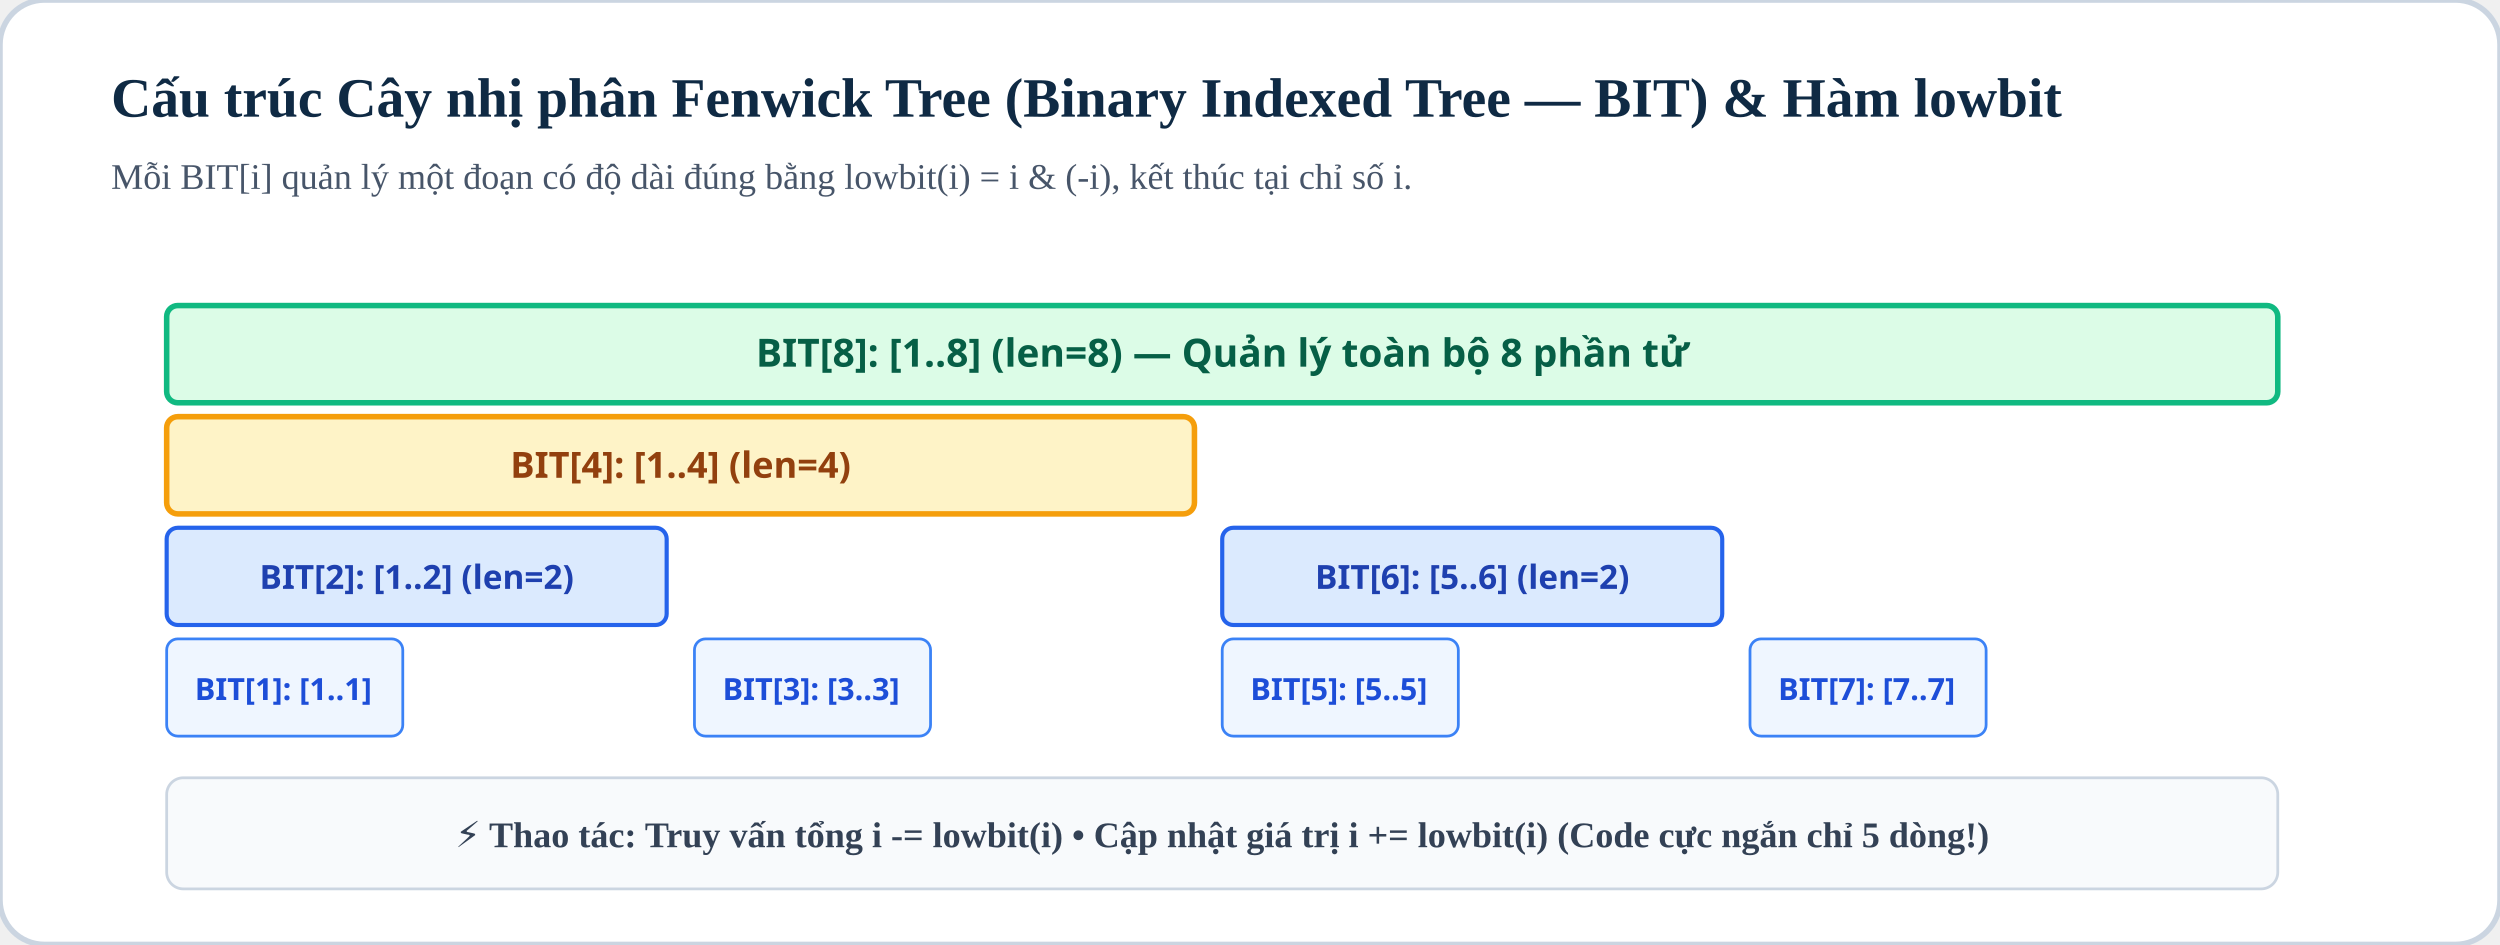
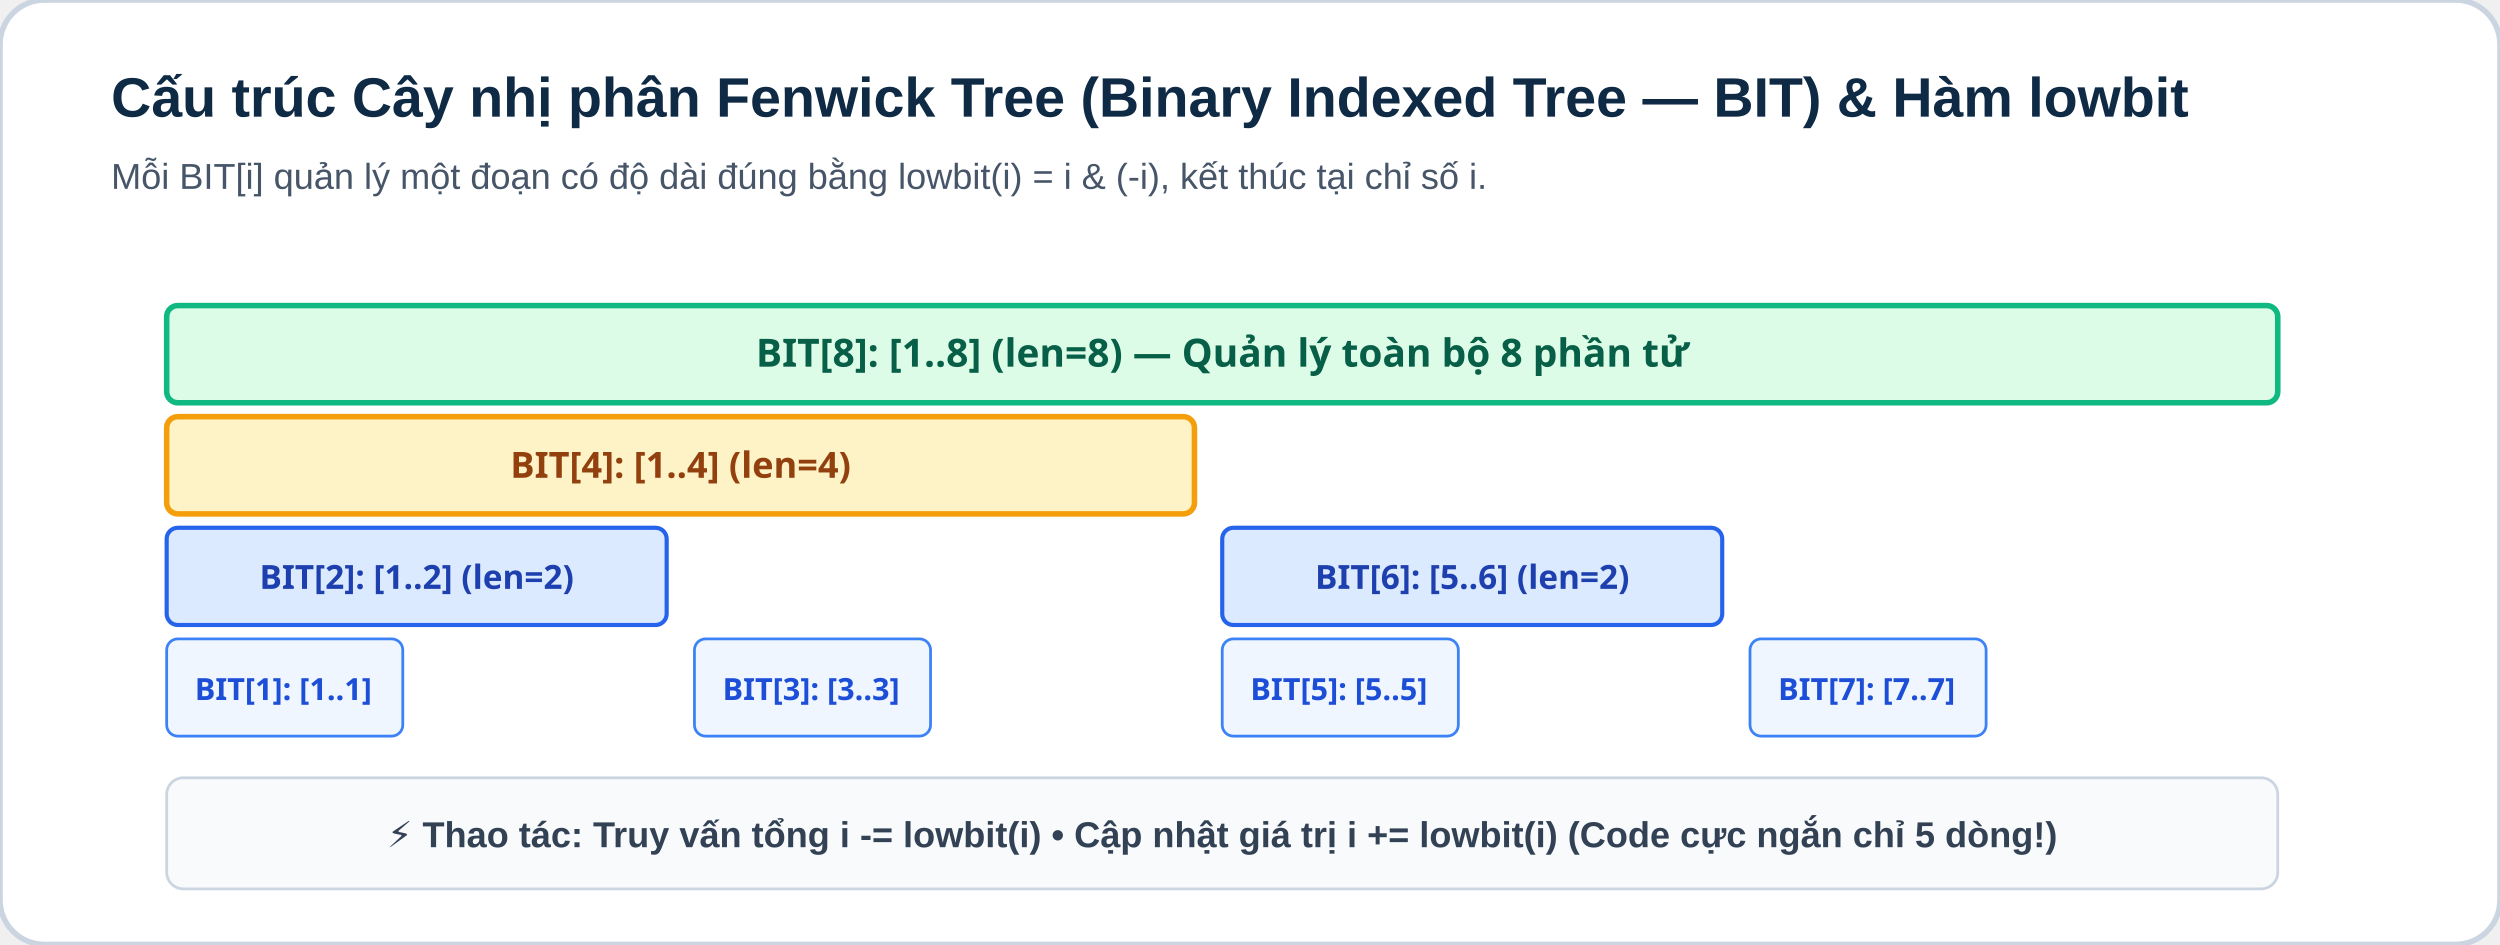
<svg xmlns="http://www.w3.org/2000/svg" viewBox="0 0 900 340" width="100%" height="100%">
  <rect width="900" height="340" rx="16" fill="#FFFFFF" stroke="#CBD5E1" stroke-width="2" />
-   <text x="40" y="42" fill="#0F2A44" font-family="'Times New Roman', serif" font-size="20" font-weight="bold">Cấu trúc Cây nhị phân Fenwick Tree (Binary Indexed Tree — BIT) &amp; Hàm lowbit</text>
-   <text x="40" y="68" fill="#475569" font-family="'Times New Roman', serif" font-size="13">Mỗi BIT[i] quản lý một đoạn có độ dài đúng bằng lowbit(i) = i &amp; (-i), kết thúc tại chỉ số i.</text>
+   <text x="40" y="42" fill="#0F2A44" font-family="Arial, sans-serif" font-size="20" font-weight="bold">Cấu trúc Cây nhị phân Fenwick Tree (Binary Indexed Tree — BIT) &amp; Hàm lowbit</text>
+   <text x="40" y="68" fill="#475569" font-family="Arial, sans-serif" font-size="13">Mỗi BIT[i] quản lý một đoạn có độ dài đúng bằng lowbit(i) = i &amp; (-i), kết thúc tại chỉ số i.</text>
  <g transform="translate(60, 100)">
    <g transform="translate(0, 130)">
      <rect width="85" height="35" rx="4" fill="#EFF6FF" stroke="#3B82F6" />
      <text x="42" y="22" fill="#1D4ED8" font-family="sans-serif" font-size="11" font-weight="bold" text-anchor="middle">BIT[1]: [1..1]</text>
    </g>
    <g transform="translate(0, 90)">
      <rect width="180" height="35" rx="4" fill="#DBEAFE" stroke="#2563EB" stroke-width="1.5" />
      <text x="90" y="22" fill="#1E40AF" font-family="sans-serif" font-size="12" font-weight="bold" text-anchor="middle">BIT[2]: [1..2] (len=2)</text>
    </g>
    <g transform="translate(190, 130)">
      <rect width="85" height="35" rx="4" fill="#EFF6FF" stroke="#3B82F6" />
      <text x="42" y="22" fill="#1D4ED8" font-family="sans-serif" font-size="11" font-weight="bold" text-anchor="middle">BIT[3]: [3..3]</text>
    </g>
    <g transform="translate(0, 50)">
      <rect width="370" height="35" rx="4" fill="#FEF3C7" stroke="#F59E0B" stroke-width="2" />
      <text x="185" y="22" fill="#92400E" font-family="sans-serif" font-size="13" font-weight="bold" text-anchor="middle">BIT[4]: [1..4] (len=4)</text>
    </g>
    <g transform="translate(380, 130)">
      <rect width="85" height="35" rx="4" fill="#EFF6FF" stroke="#3B82F6" />
      <text x="42" y="22" fill="#1D4ED8" font-family="sans-serif" font-size="11" font-weight="bold" text-anchor="middle">BIT[5]: [5..5]</text>
    </g>
    <g transform="translate(380, 90)">
      <rect width="180" height="35" rx="4" fill="#DBEAFE" stroke="#2563EB" stroke-width="1.5" />
      <text x="90" y="22" fill="#1E40AF" font-family="sans-serif" font-size="12" font-weight="bold" text-anchor="middle">BIT[6]: [5..6] (len=2)</text>
    </g>
    <g transform="translate(570, 130)">
      <rect width="85" height="35" rx="4" fill="#EFF6FF" stroke="#3B82F6" />
      <text x="42" y="22" fill="#1D4ED8" font-family="sans-serif" font-size="11" font-weight="bold" text-anchor="middle">BIT[7]: [7..7]</text>
    </g>
    <g transform="translate(0, 10)">
      <rect width="760" height="35" rx="4" fill="#DCFCE7" stroke="#10B981" stroke-width="2" />
      <text x="380" y="22" fill="#065F46" font-family="sans-serif" font-size="14" font-weight="bold" text-anchor="middle">BIT[8]: [1..8] (len=8) — Quản lý toàn bộ 8 phần tử</text>
    </g>
  </g>
  <g transform="translate(60, 280)">
    <rect width="760" height="40" rx="6" fill="#F8FAFC" stroke="#CBD5E1" />
-     <text x="380" y="25" fill="#334155" font-family="'Times New Roman', serif" font-size="13" font-weight="bold" text-anchor="middle">⚡ Thao tác: Truy vấn tổng i -= lowbit(i)  •  Cập nhật giá trị i += lowbit(i)  (Code cực ngắn chỉ 5 dòng!)</text>
+     <text x="380" y="25" fill="#334155" font-family="Arial, sans-serif" font-size="13" font-weight="bold" text-anchor="middle">⚡ Thao tác: Truy vấn tổng i -= lowbit(i)  •  Cập nhật giá trị i += lowbit(i)  (Code cực ngắn chỉ 5 dòng!)</text>
  </g>
</svg>
